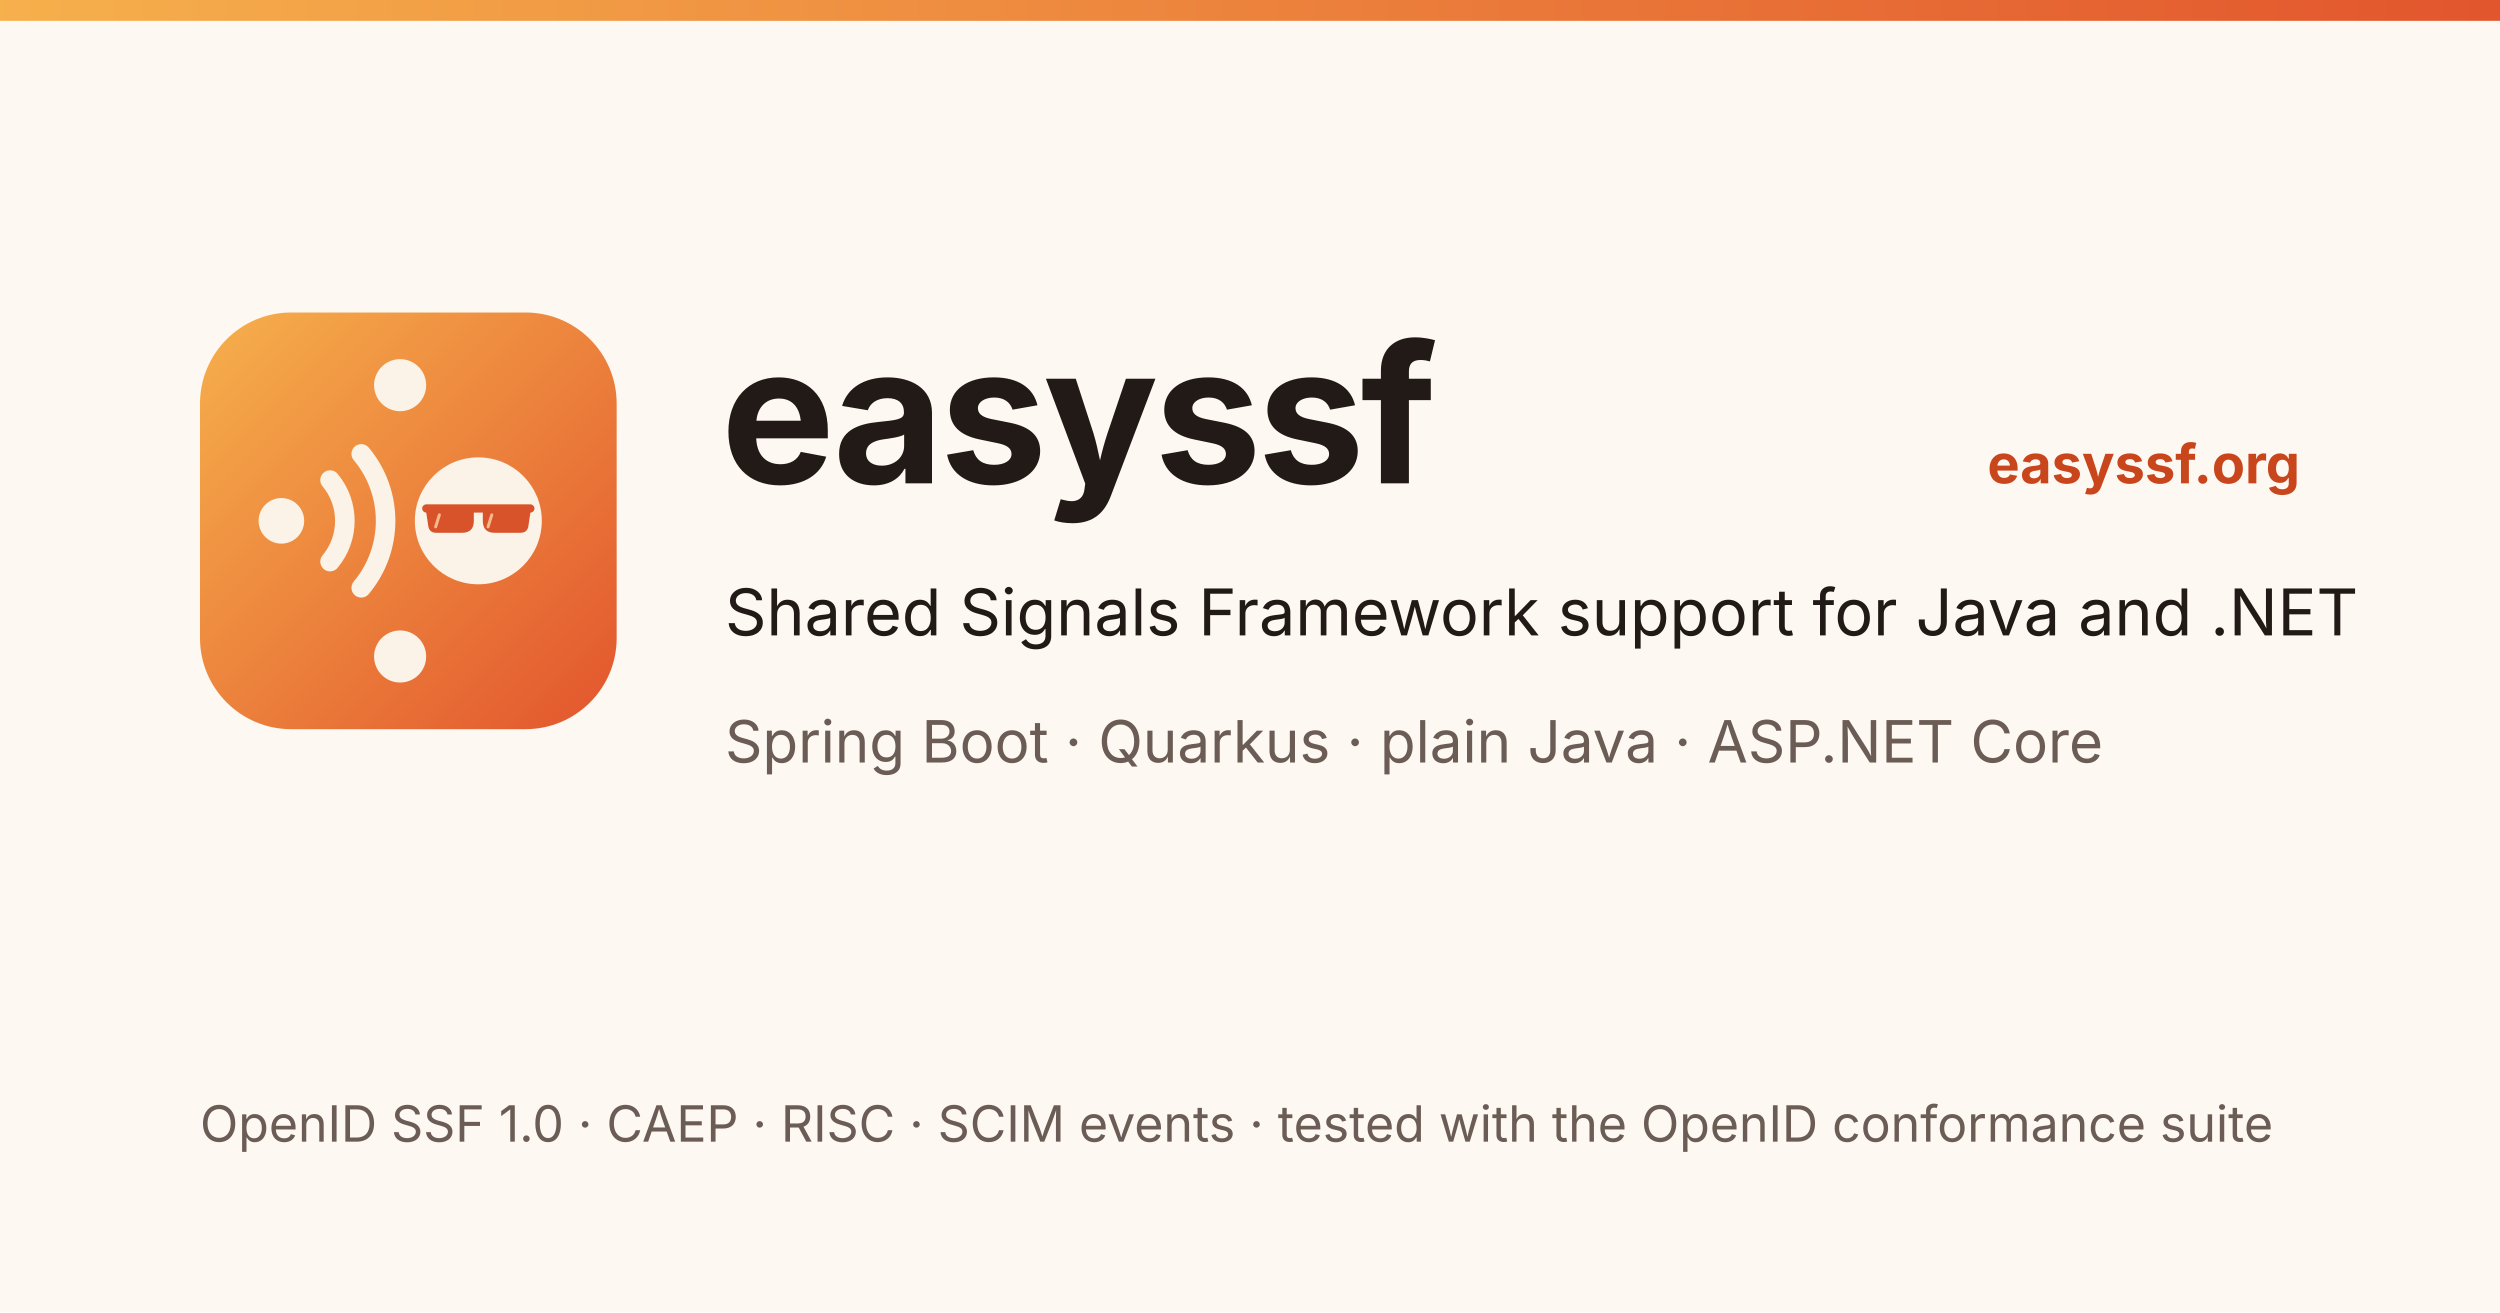
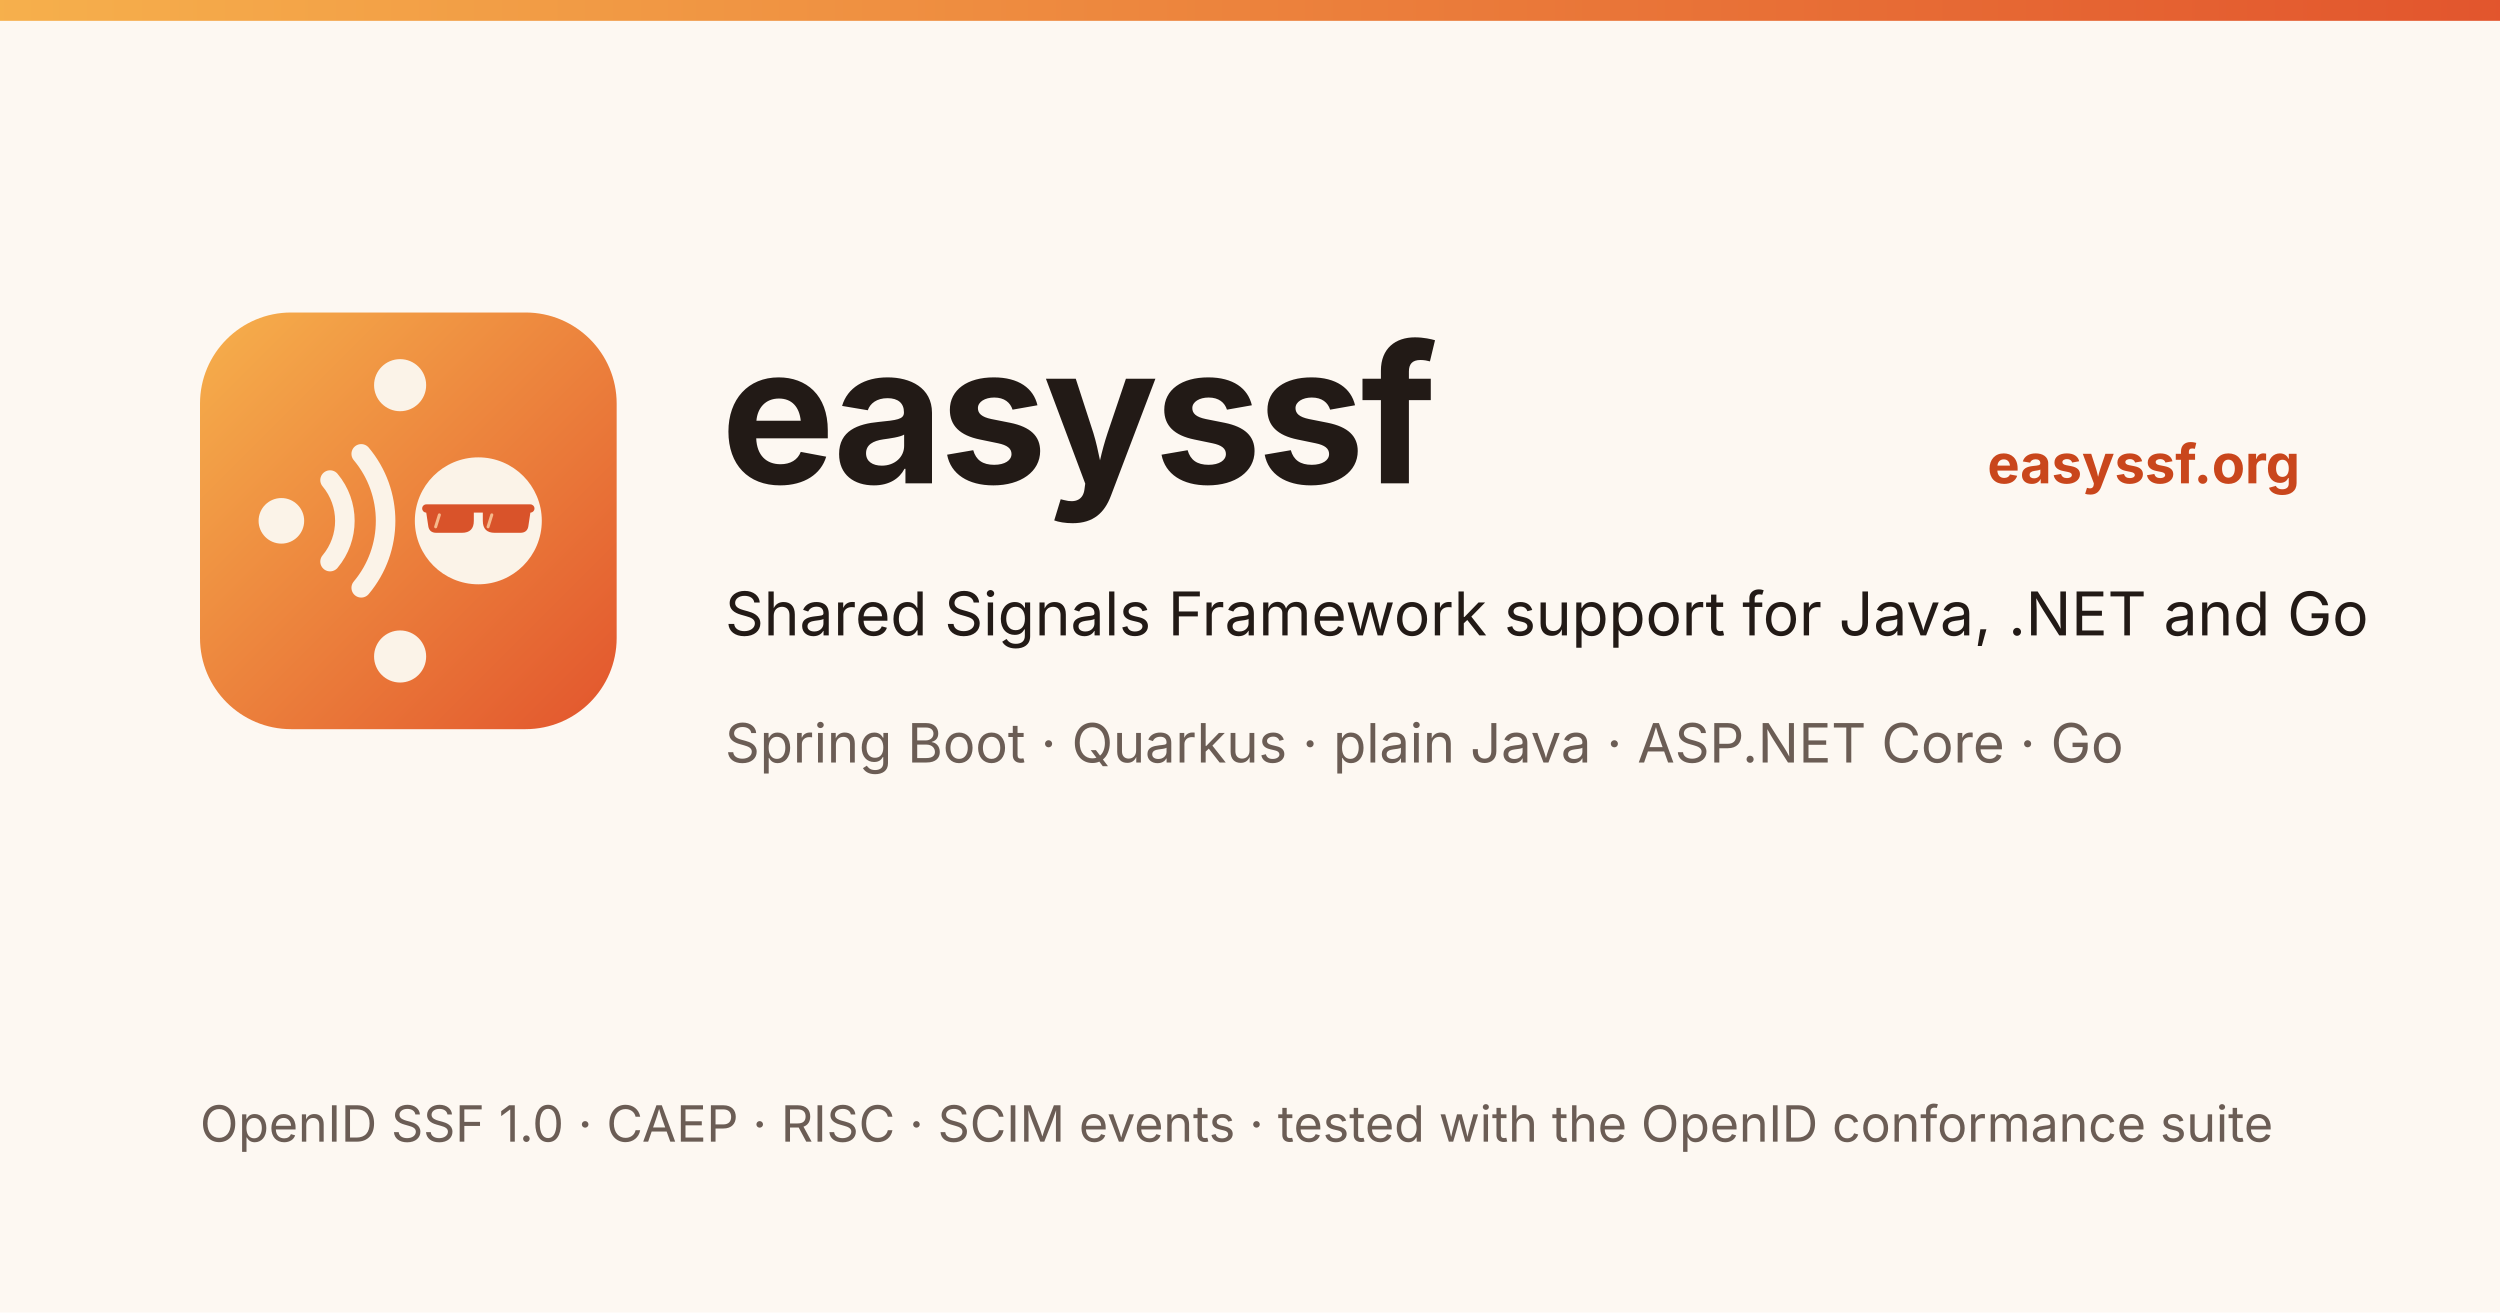
- <svg xmlns="http://www.w3.org/2000/svg" viewBox="0 0 1200 630" width="1200" height="630" role="img" aria-label="easyssf – Shared Signals Framework support for Java and .NET">
+ <svg xmlns="http://www.w3.org/2000/svg" viewBox="0 0 1200 630" width="1200" height="630" role="img" aria-label="easyssf – Shared Signals Framework support for Java, .NET and Go">
  <defs>
    <linearGradient id="og_bar" x1="0" x2="1">
      <stop offset="0" stop-color="#F6B04C" />
      <stop offset="1" stop-color="#E2552D" />
    </linearGradient>
  </defs>
  <rect width="1200" height="630" fill="#FDF8F2" />
  <rect width="1200" height="10" fill="url(#og_bar)" />
  <svg x="96" y="150" width="200" height="200" viewBox="0 0 512 512">
    <defs>
      <linearGradient id="og_tile" x1="0" y1="0" x2="1" y2="1">
        <stop offset="0" stop-color="#F6B04C" />
        <stop offset="1" stop-color="#E2552D" />
      </linearGradient>
    </defs>
    <rect width="512" height="512" rx="112" fill="url(#og_tile)" />
    <circle cx="100" cy="256" r="28" fill="#FBF3E8" />
    <path d="M159.8 205.9A78 78 0 0 1 159.8 306.1" fill="none" stroke="#FBF3E8" stroke-width="24" stroke-linecap="round" />
    <path d="M198.1 173.7A128 128 0 0 1 198.1 338.3" fill="none" stroke="#FBF3E8" stroke-width="24" stroke-linecap="round" />
    <circle cx="245.9" cy="89.3" r="32" fill="#FBF3E8" />
    <circle cx="245.9" cy="422.7" r="32" fill="#FBF3E8" />
    <circle cx="342" cy="256" r="78" fill="#FBF3E8" />
    <g transform="translate(342 250.48) scale(0.92)">
      <rect x="-75" y="-16" width="150" height="11" rx="5.5" fill="#D9532A" />
      <path d="M-70 -8H-6V6Q-6 22 -22 22H-56Q-66 22 -67 12Z" fill="#D9532A" />
      <path d="M70 -8H6V6Q6 22 22 22H56Q66 22 67 12Z" fill="#D9532A" />
      <path d="M-52 -2L-57 14M18 -2L13 14" stroke="#F6B98C" stroke-width="4" stroke-linecap="round" />
    </g>
  </svg>
  <g font-family="Inter, 'Helvetica Neue', Helvetica, Arial, sans-serif">
    <text x="346" y="232" font-size="92" font-weight="700" fill="#221A16" letter-spacing="-2">easyssf</text>
    <text x="1104" y="232" font-size="26" font-weight="700" fill="#C9461C" text-anchor="end">easyssf.org</text>
-     <text x="348" y="305" font-size="31" fill="#221A16">Shared Signals Framework support for Java and .NET</text>
-     <text x="348" y="366" font-size="28" fill="#6B5D55">Spring Boot · Quarkus · plain Java · ASP.NET Core</text>
+     <text x="348" y="305" font-size="29" fill="#221A16">Shared Signals Framework support for Java, .NET and Go</text>
+     <text x="348" y="366" font-size="26" fill="#6B5D55">Spring Boot · Quarkus · plain Java · ASP.NET Core · Go</text>
    <text x="96" y="548" font-size="24" fill="#6B5D55">OpenID SSF 1.0 · CAEP · RISC · SCIM events · tested with the OpenID conformance suite</text>
  </g>
</svg>
